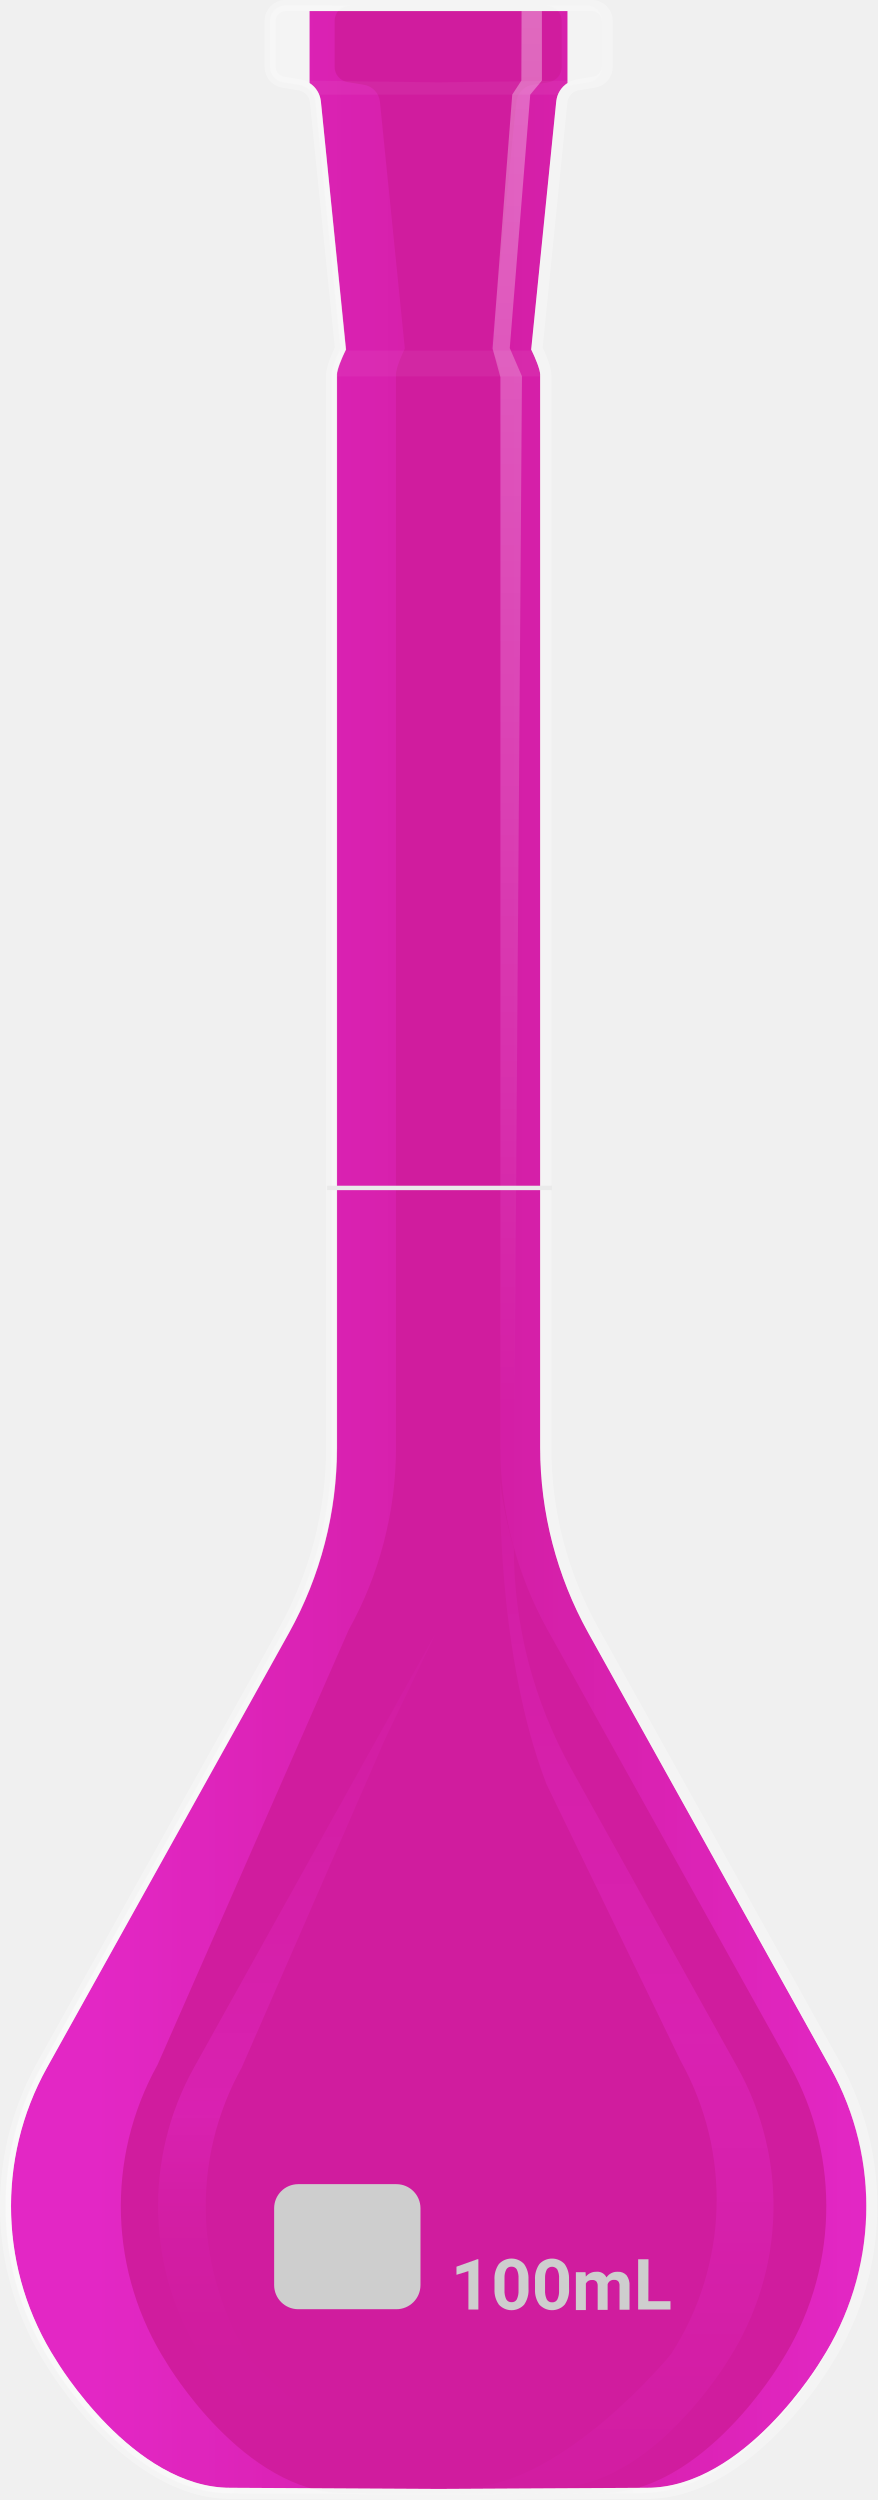
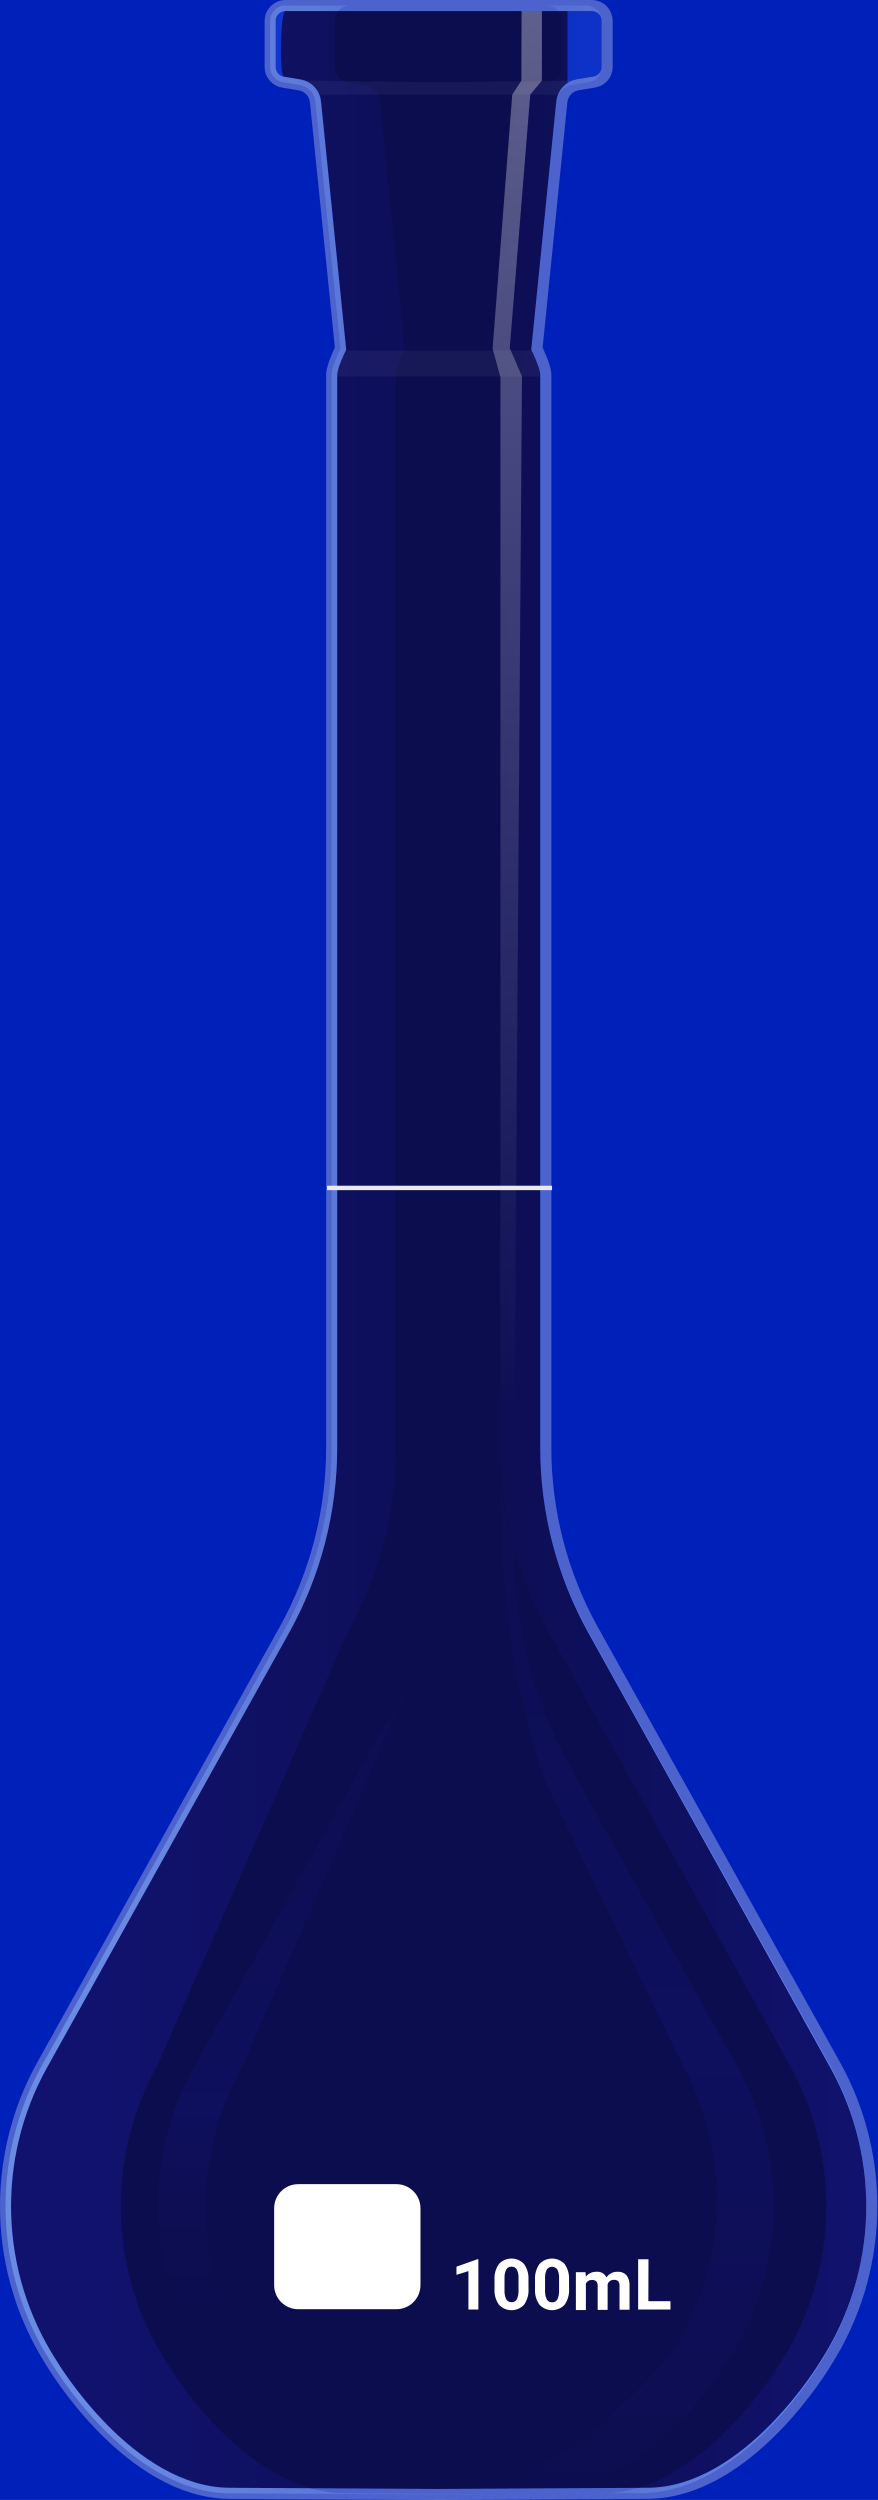
<svg xmlns="http://www.w3.org/2000/svg" viewBox="0 0 198.39 565.31">
  <defs>
-     <style>.cls-1{isolation:isolate;}.cls-2{fill:#ce1199;}.cls-11,.cls-3{fill:none;stroke-miterlimit:10;}.cls-3{stroke:#fff;stroke-width:2.5px;opacity:0.3;}.cls-4{fill:#fff;opacity:0.05;}.cls-5,.cls-6,.cls-7,.cls-8{mix-blend-mode:overlay;opacity:0.4;}.cls-5{fill:url(#Degradado_sin_nombre_8);}.cls-6{fill:url(#Degradado_sin_nombre_14);}.cls-7{fill:url(#Degradado_sin_nombre_11);}.cls-8{fill:url(#Degradado_sin_nombre_10);}.cls-9{opacity:0.5;fill:url(#Degradado_sin_nombre_2);}.cls-10{fill:#cecece;}.cls-11{stroke:#eaeaea;}</style>
+     <style>.cls-1{isolation:isolate;}.cls-2{fill:#0021b9;}.cls-3{fill:#cad4f9;}.cls-4{fill:#000145;}.cls-13,.cls-5{fill:none;stroke-miterlimit:10;}.cls-5{stroke:#fff;stroke-width:2.5px;opacity:0.3;}.cls-12,.cls-6{fill:#fff;}.cls-6{opacity:0.05;}.cls-10,.cls-7,.cls-8,.cls-9{mix-blend-mode:overlay;opacity:0.4;}.cls-7{fill:url(#Degradado_sin_nombre_8);}.cls-8{fill:url(#Degradado_sin_nombre_14);}.cls-9{fill:url(#Degradado_sin_nombre_11);}.cls-10{fill:url(#Degradado_sin_nombre_10);}.cls-11{opacity:0.5;fill:url(#Degradado_sin_nombre_2);}.cls-13{stroke:#eaeaea;}</style>
    <linearGradient id="Degradado_sin_nombre_8" x1="93.43" y1="282.66" x2="195.9" y2="282.66" gradientUnits="userSpaceOnUse">
      <stop offset="0" stop-color="#fff" stop-opacity="0" />
      <stop offset="1" stop-color="#fff" />
    </linearGradient>
    <linearGradient id="Degradado_sin_nombre_14" x1="121.44" y1="288.14" x2="121.44" y2="586.7" gradientUnits="userSpaceOnUse">
      <stop offset="0" stop-color="#fff" stop-opacity="0" />
      <stop offset="0.58" stop-color="#fff" stop-opacity="0.5" />
      <stop offset="0.98" stop-color="#fff" stop-opacity="0" />
    </linearGradient>
    <linearGradient id="Degradado_sin_nombre_11" x1="37.78" y1="795.08" x2="37.78" y2="23.73" gradientTransform="matrix(-1, 0, 0, 1, 126.98, 0)" gradientUnits="userSpaceOnUse">
      <stop offset="0.26" stop-color="#fff" stop-opacity="0" />
      <stop offset="0.32" stop-color="#fff" stop-opacity="0.01" />
      <stop offset="0.35" stop-color="#fff" stop-opacity="0.03" />
      <stop offset="0.36" stop-color="#fff" stop-opacity="0.08" />
      <stop offset="0.38" stop-color="#fff" stop-opacity="0.15" />
      <stop offset="0.39" stop-color="#fff" stop-opacity="0.23" />
      <stop offset="0.4" stop-color="#fff" stop-opacity="0.34" />
      <stop offset="0.41" stop-color="#fff" stop-opacity="0.46" />
      <stop offset="0.41" stop-color="#fff" stop-opacity="0.5" />
      <stop offset="0.42" stop-color="#fff" stop-opacity="0.45" />
      <stop offset="0.46" stop-color="#fff" stop-opacity="0.31" />
      <stop offset="0.5" stop-color="#fff" stop-opacity="0.2" />
      <stop offset="0.54" stop-color="#fff" stop-opacity="0.11" />
      <stop offset="0.59" stop-color="#fff" stop-opacity="0.05" />
      <stop offset="0.64" stop-color="#fff" stop-opacity="0.01" />
      <stop offset="0.71" stop-color="#fff" stop-opacity="0" />
    </linearGradient>
    <linearGradient id="Degradado_sin_nombre_10" x1="22.36" y1="282.66" x2="133.34" y2="282.66" gradientUnits="userSpaceOnUse">
      <stop offset="0" stop-color="#fff" />
      <stop offset="0.98" stop-color="#fff" stop-opacity="0" />
    </linearGradient>
    <linearGradient id="Degradado_sin_nombre_2" x1="116.97" y1="-8.17" x2="116.97" y2="317.35" gradientUnits="userSpaceOnUse">
      <stop offset="0" stop-color="#fff" stop-opacity="0.7" />
      <stop offset="1" stop-color="#fff" stop-opacity="0" />
    </linearGradient>
  </defs>
  <g class="cls-1">
-     <g id="Matraz-volumetrico">
-       <path id="liquido" class="cls-2" d="M99.19,562.81l47.13-.26c22,0,39.15-28.5,39.32-28.79a64.44,64.44,0,0,0,2.11-66.25L133,369.2a86.33,86.33,0,0,1-10.86-41.85V84.7c0-1.13-1.15-3.87-1.87-5.33l-.16-.32,5.67-56.15a5.57,5.57,0,0,1,2.54-4.11V2.5H70V18.79a5.58,5.58,0,0,1,2.55,4.11l5.67,56.15-.16.32c-.73,1.46-1.88,4.2-1.88,5.33V327.35A86.22,86.22,0,0,1,65.35,369.2L10.64,467.51a64.43,64.43,0,0,0,2.1,66.25c.17.29,17.3,28.79,39.32,28.79Z" />
-       <g id="cuerpo">
-         <path id="borde" class="cls-3" d="M99.19,564.06l47.14-.26c23,0,40.39-29.41,40.39-29.41a65.75,65.75,0,0,0,2.12-67.48l-54.72-98.32a84.79,84.79,0,0,1-10.7-41.24V84.7c0-1.84-2-5.88-2-5.88L127.05,23a4.33,4.33,0,0,1,3.58-3.82l3.77-.62a3.47,3.47,0,0,0,2.89-3.42V4.72a3.46,3.46,0,0,0-3.46-3.47H64.56a3.47,3.47,0,0,0-3.47,3.47V15.16A3.48,3.48,0,0,0,64,18.58l3.76.62A4.31,4.31,0,0,1,71.33,23L77,78.82s-2,4-2,5.88V327.35a84.8,84.8,0,0,1-10.71,41.24L9.55,466.91a65.73,65.73,0,0,0,2.12,67.48S29.06,563.8,52.06,563.8Z" />
-         <path id="cuerpo-2" data-name="cuerpo" class="cls-4" d="M64.56,2.5a2.21,2.21,0,0,0-2.21,2.22V15.16a2.19,2.19,0,0,0,1.85,2.18L68,18a5.57,5.57,0,0,1,4.62,4.93l5.67,56.15-.16.32c-.72,1.46-1.87,4.2-1.87,5.33V327.35A86.23,86.23,0,0,1,65.35,369.2L10.64,467.51a64.4,64.4,0,0,0,2.08,66.21c.2.33,17.33,28.83,39.34,28.83l47.13.26,47.13-.26c22,0,39.15-28.5,39.32-28.79a64.44,64.44,0,0,0,2.11-66.25L133,369.2a86.33,86.33,0,0,1-10.86-41.85V84.7c0-1.13-1.15-3.87-1.87-5.33l-.16-.32,5.67-56.15A5.57,5.57,0,0,1,130.43,18l3.76-.63A2.2,2.2,0,0,0,136,15.16V4.72a2.21,2.21,0,0,0-2.21-2.22H64.56Z" />
-         <path id="brillo1" class="cls-5" d="M187.6,466.91l-54.71-98.32a84.79,84.79,0,0,1-10.7-41.24V84.7c0-1.84-2-5.88-2-5.88L125.82,23a4.31,4.31,0,0,1,3.58-3.82l3.76-.62a3.48,3.48,0,0,0,2.9-3.42V4.72a3.47,3.47,0,0,0-3.47-3.47h-9A3.46,3.46,0,0,1,127,4.72V15.16a3.47,3.47,0,0,1-2.89,3.42l-3.76.62A4.33,4.33,0,0,0,116.76,23l-5.63,55.8s2,4,2,5.88V327.35a84.8,84.8,0,0,0,10.71,41.24l54.71,98.32a65.73,65.73,0,0,1-2.12,67.48S159,563.8,136,563.8L93.43,564l4.53,0,47.13-.26c23,0,40.39-29.41,40.39-29.41A65.73,65.73,0,0,0,187.6,466.91Z" />
-         <path id="brillo2" class="cls-6" d="M166.76,467.48,129.19,400a102.73,102.73,0,0,1-13-49.92,92.52,92.52,0,0,1-3.08-15s-.93,38.81,10.45,68.33L153.9,466a64.39,64.39,0,0,1-2.08,66.2c-.19.33-24.94,30.34-46.95,30.34l-36.9.21,10.24,0,47.13-.26c22,0,39.15-28.5,39.34-28.83A64.39,64.39,0,0,0,166.76,467.48Z" />
-         <path id="brillo3" class="cls-7" d="M43.89,467.48,98.6,369.16,87,393.42,54.68,467.48a64.39,64.39,0,0,0,2.08,66.2c.2.33,27,28.83,49,28.83l36.9.21-10.24,0-47.14-.26c-22,0-39.14-28.5-39.33-28.83A64.39,64.39,0,0,1,43.89,467.48Z" />
-         <path id="brillo4" class="cls-8" d="M78.13,563.8c-23,0-40.39-29.41-40.39-29.41a65.73,65.73,0,0,1-2.12-67.48l43.21-98.32a84.8,84.8,0,0,0,10.71-41.24V84.7c0-1.84,2-5.88,2-5.88L85.91,23a4.33,4.33,0,0,0-3.59-3.82l-3.76-.62a3.47,3.47,0,0,1-2.89-3.42V4.72a3.46,3.46,0,0,1,3.46-3.47H64.56a3.47,3.47,0,0,0-3.47,3.47V15.16A3.48,3.48,0,0,0,64,18.58l3.76.62A4.31,4.31,0,0,1,71.33,23L77,78.82s-2,4-2,5.88V327.35a84.8,84.8,0,0,1-10.71,41.24L9.55,466.91a65.73,65.73,0,0,0,2.12,67.48S29.06,563.8,52.06,563.8l47.13.26,13-.07Z" />
-         <path id="brillo5" class="cls-4" d="M99.19,18.62l30.27-.39a5.4,5.4,0,0,0-3.28,3.17h-54a5.4,5.4,0,0,0-3.28-3.17Z" />
-         <path id="brillo6" class="cls-4" d="M120.3,79.28c1,2.21,1.9,4.33,1.87,5.84h-46c0-1.51.86-3.63,1.88-5.84Z" />
-         <polyline id="brillo7" class="cls-9" points="122.54 2.5 122.54 18.23 119.9 21.4 115.27 78.71 118.03 85.1 116.27 328.02 113.17 328.02 113.16 85.32 111.39 78.82 115.83 21.4 117.89 18.23 117.94 2.5" />
-         <g id="escala">
-           <rect class="cls-10" x="61.99" y="493.89" width="33.09" height="28.28" rx="5.45" />
-           <path class="cls-10" d="M108.17,522.24h-2.25v-8.69l-2.7.84v-1.84l4.71-1.68h.24Z" />
-           <path class="cls-10" d="M119.51,517.55a5.74,5.74,0,0,1-1,3.6,3.88,3.88,0,0,1-5.69,0,5.56,5.56,0,0,1-1-3.51v-2.09a5.67,5.67,0,0,1,1-3.61,3.9,3.9,0,0,1,5.68,0,5.56,5.56,0,0,1,1,3.51Zm-2.26-2.3a4.27,4.27,0,0,0-.38-2.06,1.31,1.31,0,0,0-1.21-.64,1.27,1.27,0,0,0-1.17.61,3.86,3.86,0,0,0-.41,1.92v2.76a4.4,4.4,0,0,0,.38,2.07,1.3,1.3,0,0,0,1.22.67,1.25,1.25,0,0,0,1.19-.65,4.3,4.3,0,0,0,.38-2Z" />
-           <path class="cls-10" d="M128.68,517.55a5.74,5.74,0,0,1-1,3.6,3.9,3.9,0,0,1-5.7,0,5.56,5.56,0,0,1-1-3.51v-2.09a5.73,5.73,0,0,1,1-3.61,3.92,3.92,0,0,1,5.69,0,5.62,5.62,0,0,1,1,3.51Zm-2.26-2.3a4.14,4.14,0,0,0-.39-2.06,1.45,1.45,0,0,0-2.38,0,4,4,0,0,0-.4,1.92v2.76a4.4,4.4,0,0,0,.38,2.07,1.28,1.28,0,0,0,1.21.67,1.26,1.26,0,0,0,1.2-.65,4.3,4.3,0,0,0,.38-2Z" />
-           <path class="cls-10" d="M132.4,513.8l.07,1a3,3,0,0,1,2.43-1.1,2.25,2.25,0,0,1,2.24,1.28,2.89,2.89,0,0,1,2.54-1.28,2.5,2.5,0,0,1,2,.8,3.64,3.64,0,0,1,.67,2.4v5.39h-2.26v-5.38a1.59,1.59,0,0,0-.28-1.05,1.25,1.25,0,0,0-1-.33,1.41,1.41,0,0,0-1.41,1v5.79h-2.25v-5.37a1.6,1.6,0,0,0-.29-1.06,1.27,1.27,0,0,0-1-.33,1.43,1.43,0,0,0-1.38.8v6h-2.26V513.8Z" />
-           <path class="cls-10" d="M146.61,520.36h5v1.88h-7.31V510.88h2.34Z" />
-           <line id="medida" class="cls-11" x1="73.96" y1="268.62" x2="124.83" y2="268.62" />
-         </g>
+     <g id="BG">
+       <rect class="cls-2" x="-3209.21" y="-1909.06" width="4349.37" height="2651.6" />
+       <rect class="cls-3" x="-3082.05" y="565.29" width="4169" height="17.26" rx="8.63" />
+     </g>
+     <g id="Matraz_volumetrico" data-name="Matraz volumetrico">
+       <path class="cls-4" d="M187.75,467.51,133,369.2a86.33,86.33,0,0,1-10.86-41.85V84.7c0-1.13-1.15-3.87-1.87-5.33l-.16-.32,5.67-56.15a5.57,5.57,0,0,1,2.54-4.11V2.5H64.56c-1.22,0-1.44,14.66-.36,14.84L68,18a5.57,5.57,0,0,1,4.62,4.93l5.67,56.15-.16.32c-.72,1.46-1.87,4.2-1.87,5.33V327.35A86.23,86.23,0,0,1,65.35,369.2L10.64,467.51a64.4,64.4,0,0,0,2.08,66.21c.2.33,17.33,28.83,39.34,28.83l47.13.26,47.13-.26c22,0,39.15-28.5,39.32-28.79A64.44,64.44,0,0,0,187.75,467.51Z" />
+       <path id="borde" class="cls-5" d="M99.19,564.06l47.14-.26c23,0,40.39-29.41,40.39-29.41a65.75,65.75,0,0,0,2.12-67.48l-54.72-98.32a84.79,84.79,0,0,1-10.7-41.24V84.7c0-1.84-2-5.88-2-5.88L127.05,23a4.33,4.33,0,0,1,3.58-3.82l3.77-.62a3.47,3.47,0,0,0,2.89-3.42V4.72a3.46,3.46,0,0,0-3.46-3.47H64.56a3.47,3.47,0,0,0-3.47,3.47V15.16A3.48,3.48,0,0,0,64,18.58l3.76.62A4.31,4.31,0,0,1,71.33,23L77,78.82s-2,4-2,5.88V327.35a84.8,84.8,0,0,1-10.71,41.24L9.55,466.91a65.73,65.73,0,0,0,2.12,67.48S29.06,563.8,52.06,563.8Z" />
+       <path id="cuerpo" class="cls-6" d="M64.56,2.5a2.21,2.21,0,0,0-2.21,2.22V15.16a2.19,2.19,0,0,0,1.85,2.18L68,18a5.57,5.57,0,0,1,4.62,4.93l5.67,56.15-.16.32c-.72,1.46-1.87,4.2-1.87,5.33V327.35A86.23,86.23,0,0,1,65.35,369.2L10.64,467.51a64.4,64.4,0,0,0,2.08,66.21c.2.33,17.33,28.83,39.34,28.83l47.13.26,47.13-.26c22,0,39.15-28.5,39.32-28.79a64.44,64.44,0,0,0,2.11-66.25L133,369.2a86.33,86.33,0,0,1-10.86-41.85V84.7c0-1.13-1.15-3.87-1.87-5.33l-.16-.32,5.67-56.15A5.57,5.57,0,0,1,130.43,18l3.76-.63A2.2,2.2,0,0,0,136,15.16V4.72a2.21,2.21,0,0,0-2.21-2.22H64.56Z" />
+       <path id="brillo1" class="cls-7" d="M187.6,466.91l-54.71-98.32a84.79,84.79,0,0,1-10.7-41.24V84.7c0-1.84-2-5.88-2-5.88L125.82,23a4.31,4.31,0,0,1,3.58-3.82l3.76-.62a3.48,3.48,0,0,0,2.9-3.42V4.72a3.47,3.47,0,0,0-3.47-3.47h-9A3.46,3.46,0,0,1,127,4.72V15.16a3.47,3.47,0,0,1-2.89,3.42l-3.76.62A4.33,4.33,0,0,0,116.76,23l-5.63,55.8s2,4,2,5.88V327.35a84.8,84.8,0,0,0,10.71,41.24l54.71,98.32a65.73,65.73,0,0,1-2.12,67.48S159,563.8,136,563.8L93.43,564l4.53,0,47.13-.26c23,0,40.39-29.41,40.39-29.41A65.73,65.73,0,0,0,187.6,466.91Z" />
+       <path id="brillo2" class="cls-8" d="M166.76,467.48,129.19,400a102.73,102.73,0,0,1-13-49.92,92.52,92.52,0,0,1-3.08-15s-.93,38.81,10.45,68.33L153.9,466a64.39,64.39,0,0,1-2.08,66.2c-.19.33-24.94,30.34-46.95,30.34l-36.9.21,10.24,0,47.13-.26c22,0,39.15-28.5,39.34-28.83A64.39,64.39,0,0,0,166.76,467.48Z" />
+       <path id="brillo3" class="cls-9" d="M43.89,467.48,98.6,369.16,87,393.42,54.68,467.48a64.39,64.39,0,0,0,2.08,66.2c.2.33,27,28.83,49,28.83l36.9.21-10.24,0-47.14-.26c-22,0-39.14-28.5-39.33-28.83A64.39,64.39,0,0,1,43.89,467.48Z" />
+       <path id="brillo4" class="cls-10" d="M78.13,563.8c-23,0-40.39-29.41-40.39-29.41a65.73,65.73,0,0,1-2.12-67.48l43.21-98.32a84.8,84.8,0,0,0,10.71-41.24V84.7c0-1.84,2-5.88,2-5.88L85.91,23a4.33,4.33,0,0,0-3.59-3.82l-3.76-.62a3.47,3.47,0,0,1-2.89-3.42V4.72a3.46,3.46,0,0,1,3.46-3.47H64.56a3.47,3.47,0,0,0-3.47,3.47V15.16A3.48,3.48,0,0,0,64,18.58l3.76.62A4.31,4.31,0,0,1,71.33,23L77,78.82s-2,4-2,5.88V327.35a84.8,84.8,0,0,1-10.71,41.24L9.55,466.91a65.73,65.73,0,0,0,2.12,67.48S29.06,563.8,52.06,563.8l47.13.26,13-.07Z" />
+       <path id="brillo5" class="cls-6" d="M99.19,18.62l30.27-.39a5.4,5.4,0,0,0-3.28,3.17h-54a5.4,5.4,0,0,0-3.28-3.17Z" />
+       <path id="brillo6" class="cls-6" d="M120.3,79.28c1,2.21,1.9,4.33,1.87,5.84h-46c0-1.51.86-3.63,1.88-5.84Z" />
+       <polyline id="brillo7" class="cls-11" points="122.54 2.5 122.54 18.23 119.9 21.4 115.27 78.71 118.03 85.1 116.27 328.02 113.17 328.02 113.16 85.32 111.39 78.82 115.83 21.4 117.89 18.23 117.94 2.5" />
+       <g id="escala">
+         <rect class="cls-12" x="61.99" y="493.89" width="33.09" height="28.28" rx="5.45" />
+         <path class="cls-12" d="M108.17,522.24h-2.25v-8.69l-2.7.84v-1.84l4.71-1.68h.24Z" />
+         <path class="cls-12" d="M119.51,517.55a5.74,5.74,0,0,1-1,3.6,3.88,3.88,0,0,1-5.69,0,5.56,5.56,0,0,1-1-3.51v-2.09a5.67,5.67,0,0,1,1-3.61,3.9,3.9,0,0,1,5.68,0,5.56,5.56,0,0,1,1,3.51Zm-2.26-2.3a4.27,4.27,0,0,0-.38-2.06,1.31,1.31,0,0,0-1.21-.64,1.27,1.27,0,0,0-1.17.61,3.86,3.86,0,0,0-.41,1.92v2.76a4.4,4.4,0,0,0,.38,2.07,1.3,1.3,0,0,0,1.22.67,1.25,1.25,0,0,0,1.19-.65,4.3,4.3,0,0,0,.38-2Z" />
+         <path class="cls-12" d="M128.68,517.55a5.74,5.74,0,0,1-1,3.6,3.9,3.9,0,0,1-5.7,0,5.56,5.56,0,0,1-1-3.51v-2.09a5.73,5.73,0,0,1,1-3.61,3.92,3.92,0,0,1,5.69,0,5.62,5.62,0,0,1,1,3.51Zm-2.26-2.3a4.14,4.14,0,0,0-.39-2.06,1.45,1.45,0,0,0-2.38,0,4,4,0,0,0-.4,1.92v2.76a4.4,4.4,0,0,0,.38,2.07,1.28,1.28,0,0,0,1.21.67,1.26,1.26,0,0,0,1.2-.65,4.3,4.3,0,0,0,.38-2Z" />
+         <path class="cls-12" d="M132.4,513.8l.07,1a3,3,0,0,1,2.43-1.1,2.25,2.25,0,0,1,2.24,1.28,2.89,2.89,0,0,1,2.54-1.28,2.5,2.5,0,0,1,2,.8,3.64,3.64,0,0,1,.67,2.4v5.39h-2.26v-5.38a1.59,1.59,0,0,0-.28-1.05,1.25,1.25,0,0,0-1-.33,1.41,1.41,0,0,0-1.41,1v5.79h-2.25v-5.37a1.6,1.6,0,0,0-.29-1.06,1.27,1.27,0,0,0-1-.33,1.43,1.43,0,0,0-1.38.8v6h-2.26V513.8Z" />
+         <path class="cls-12" d="M146.61,520.36h5v1.88h-7.31V510.88h2.34Z" />
+         <line id="medida" class="cls-13" x1="73.96" y1="268.62" x2="124.83" y2="268.62" />
      </g>
    </g>
  </g>
</svg>
